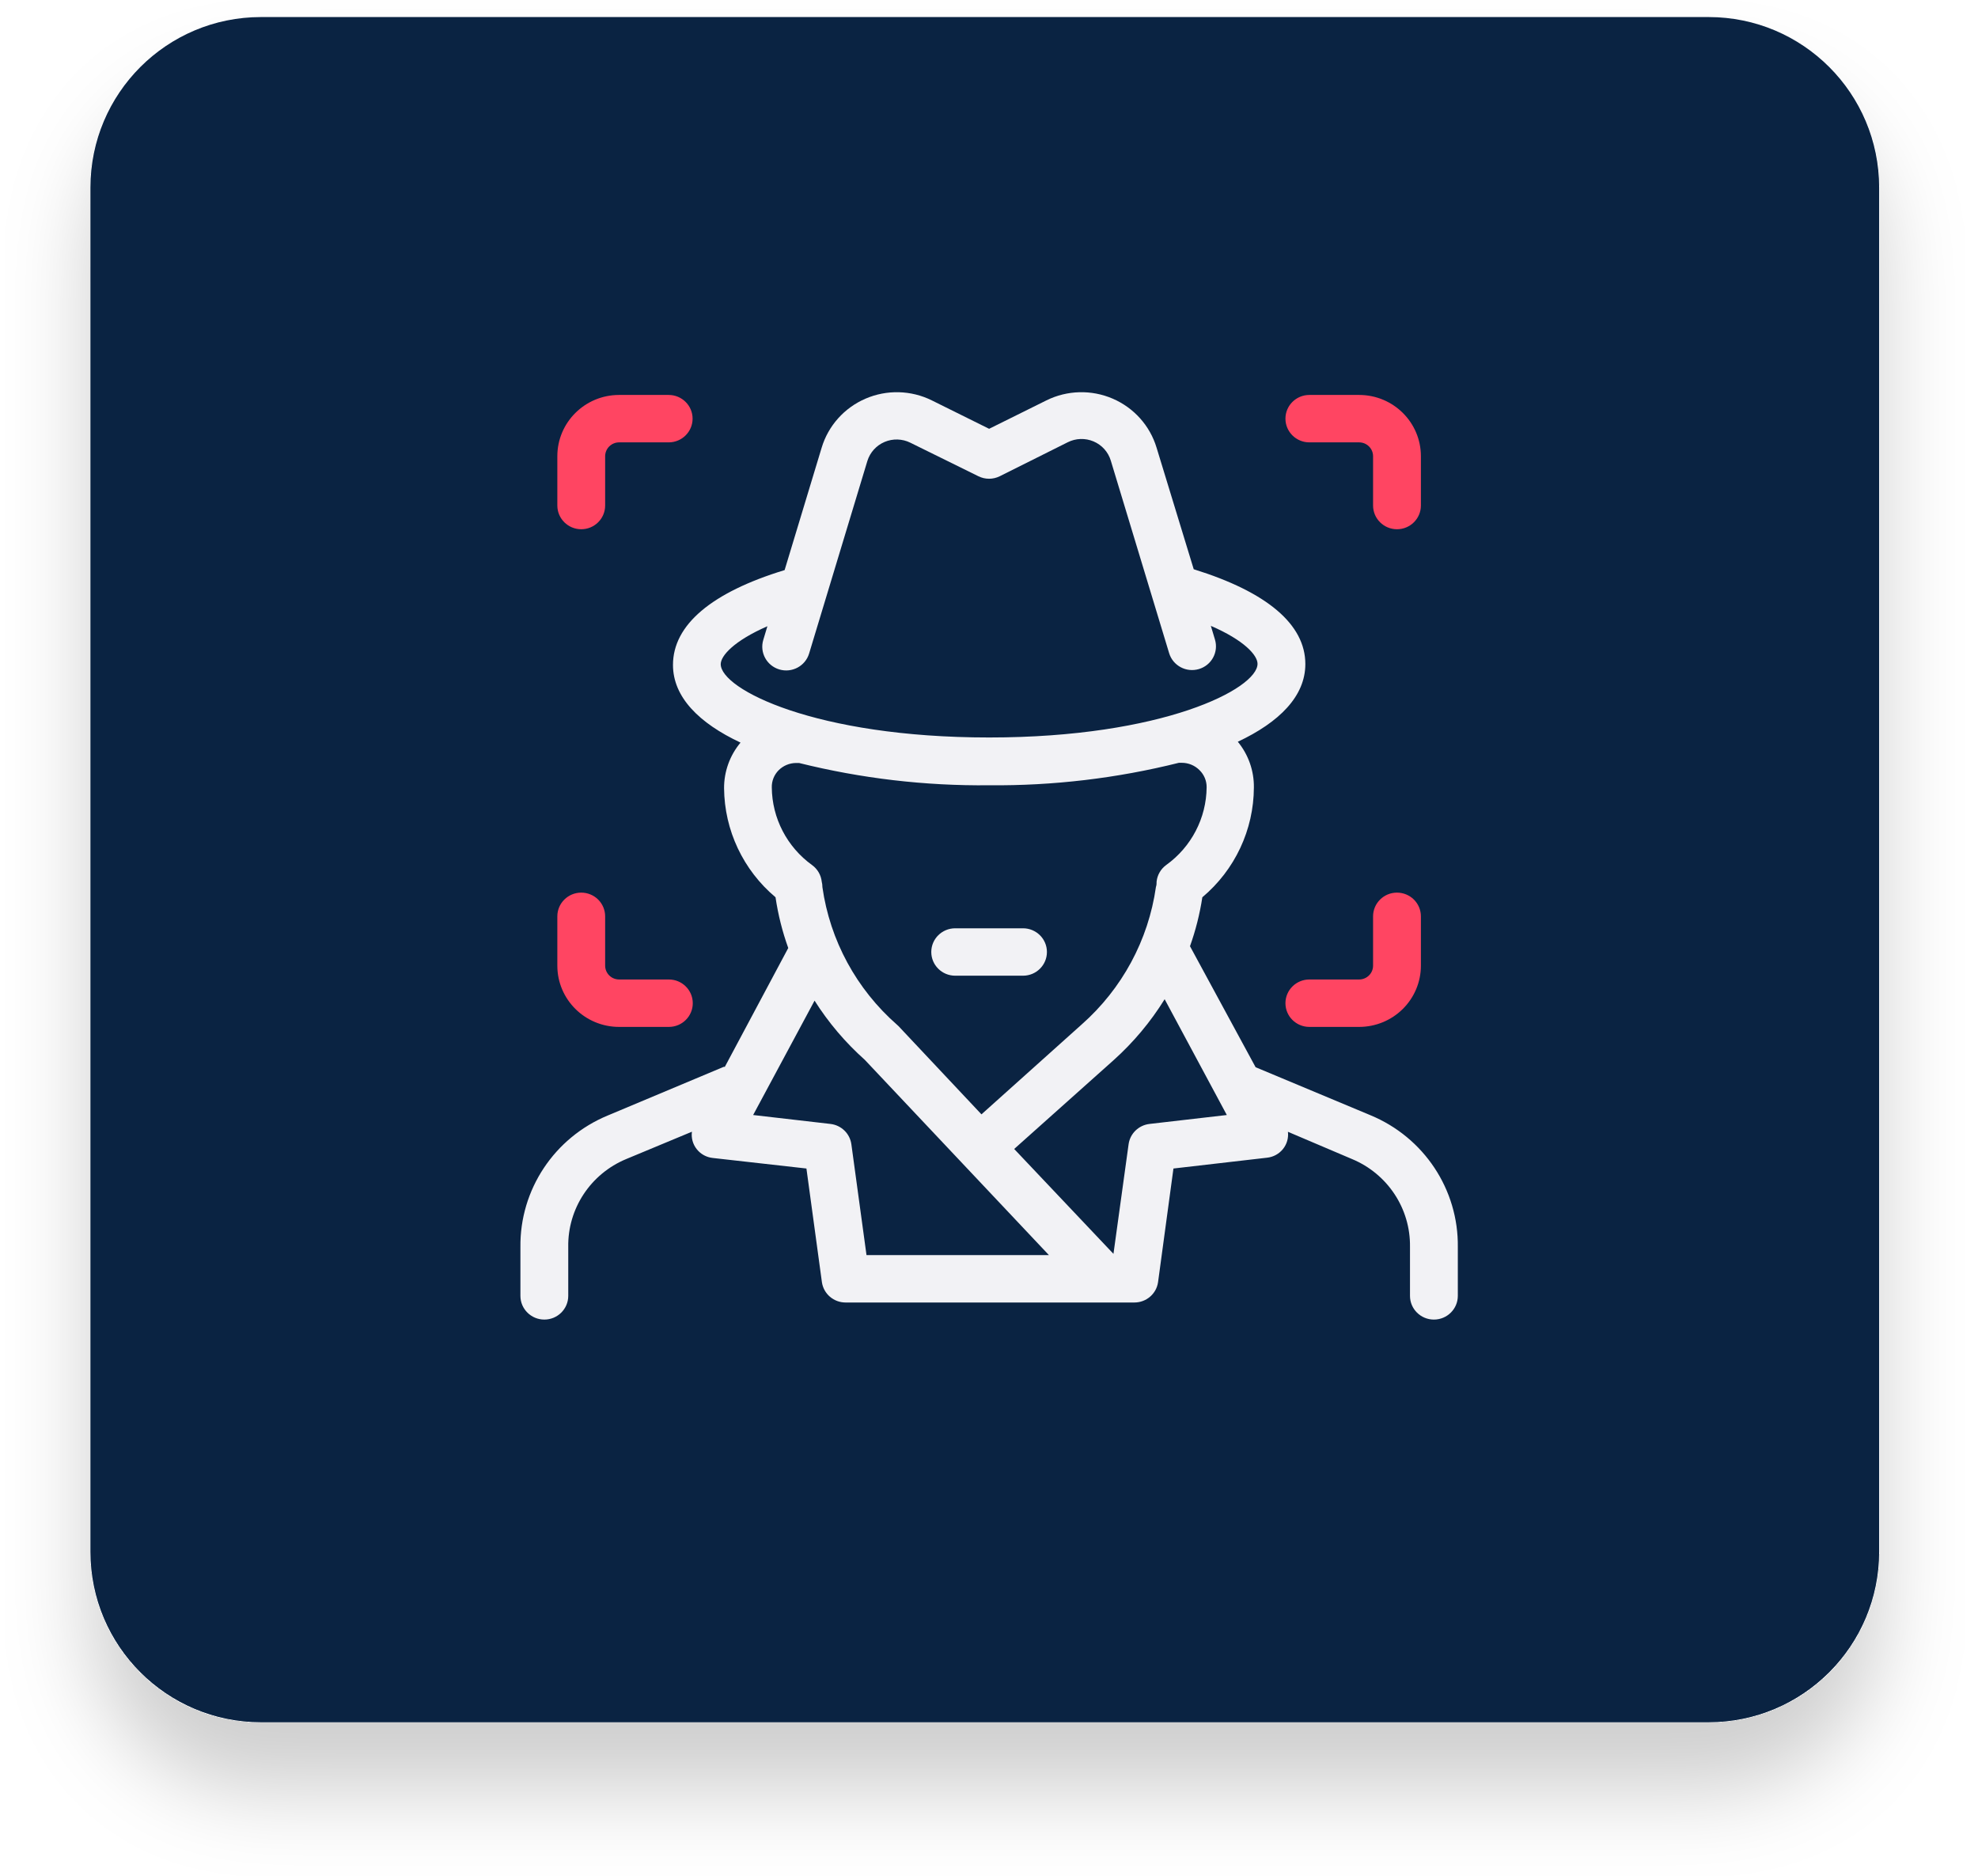
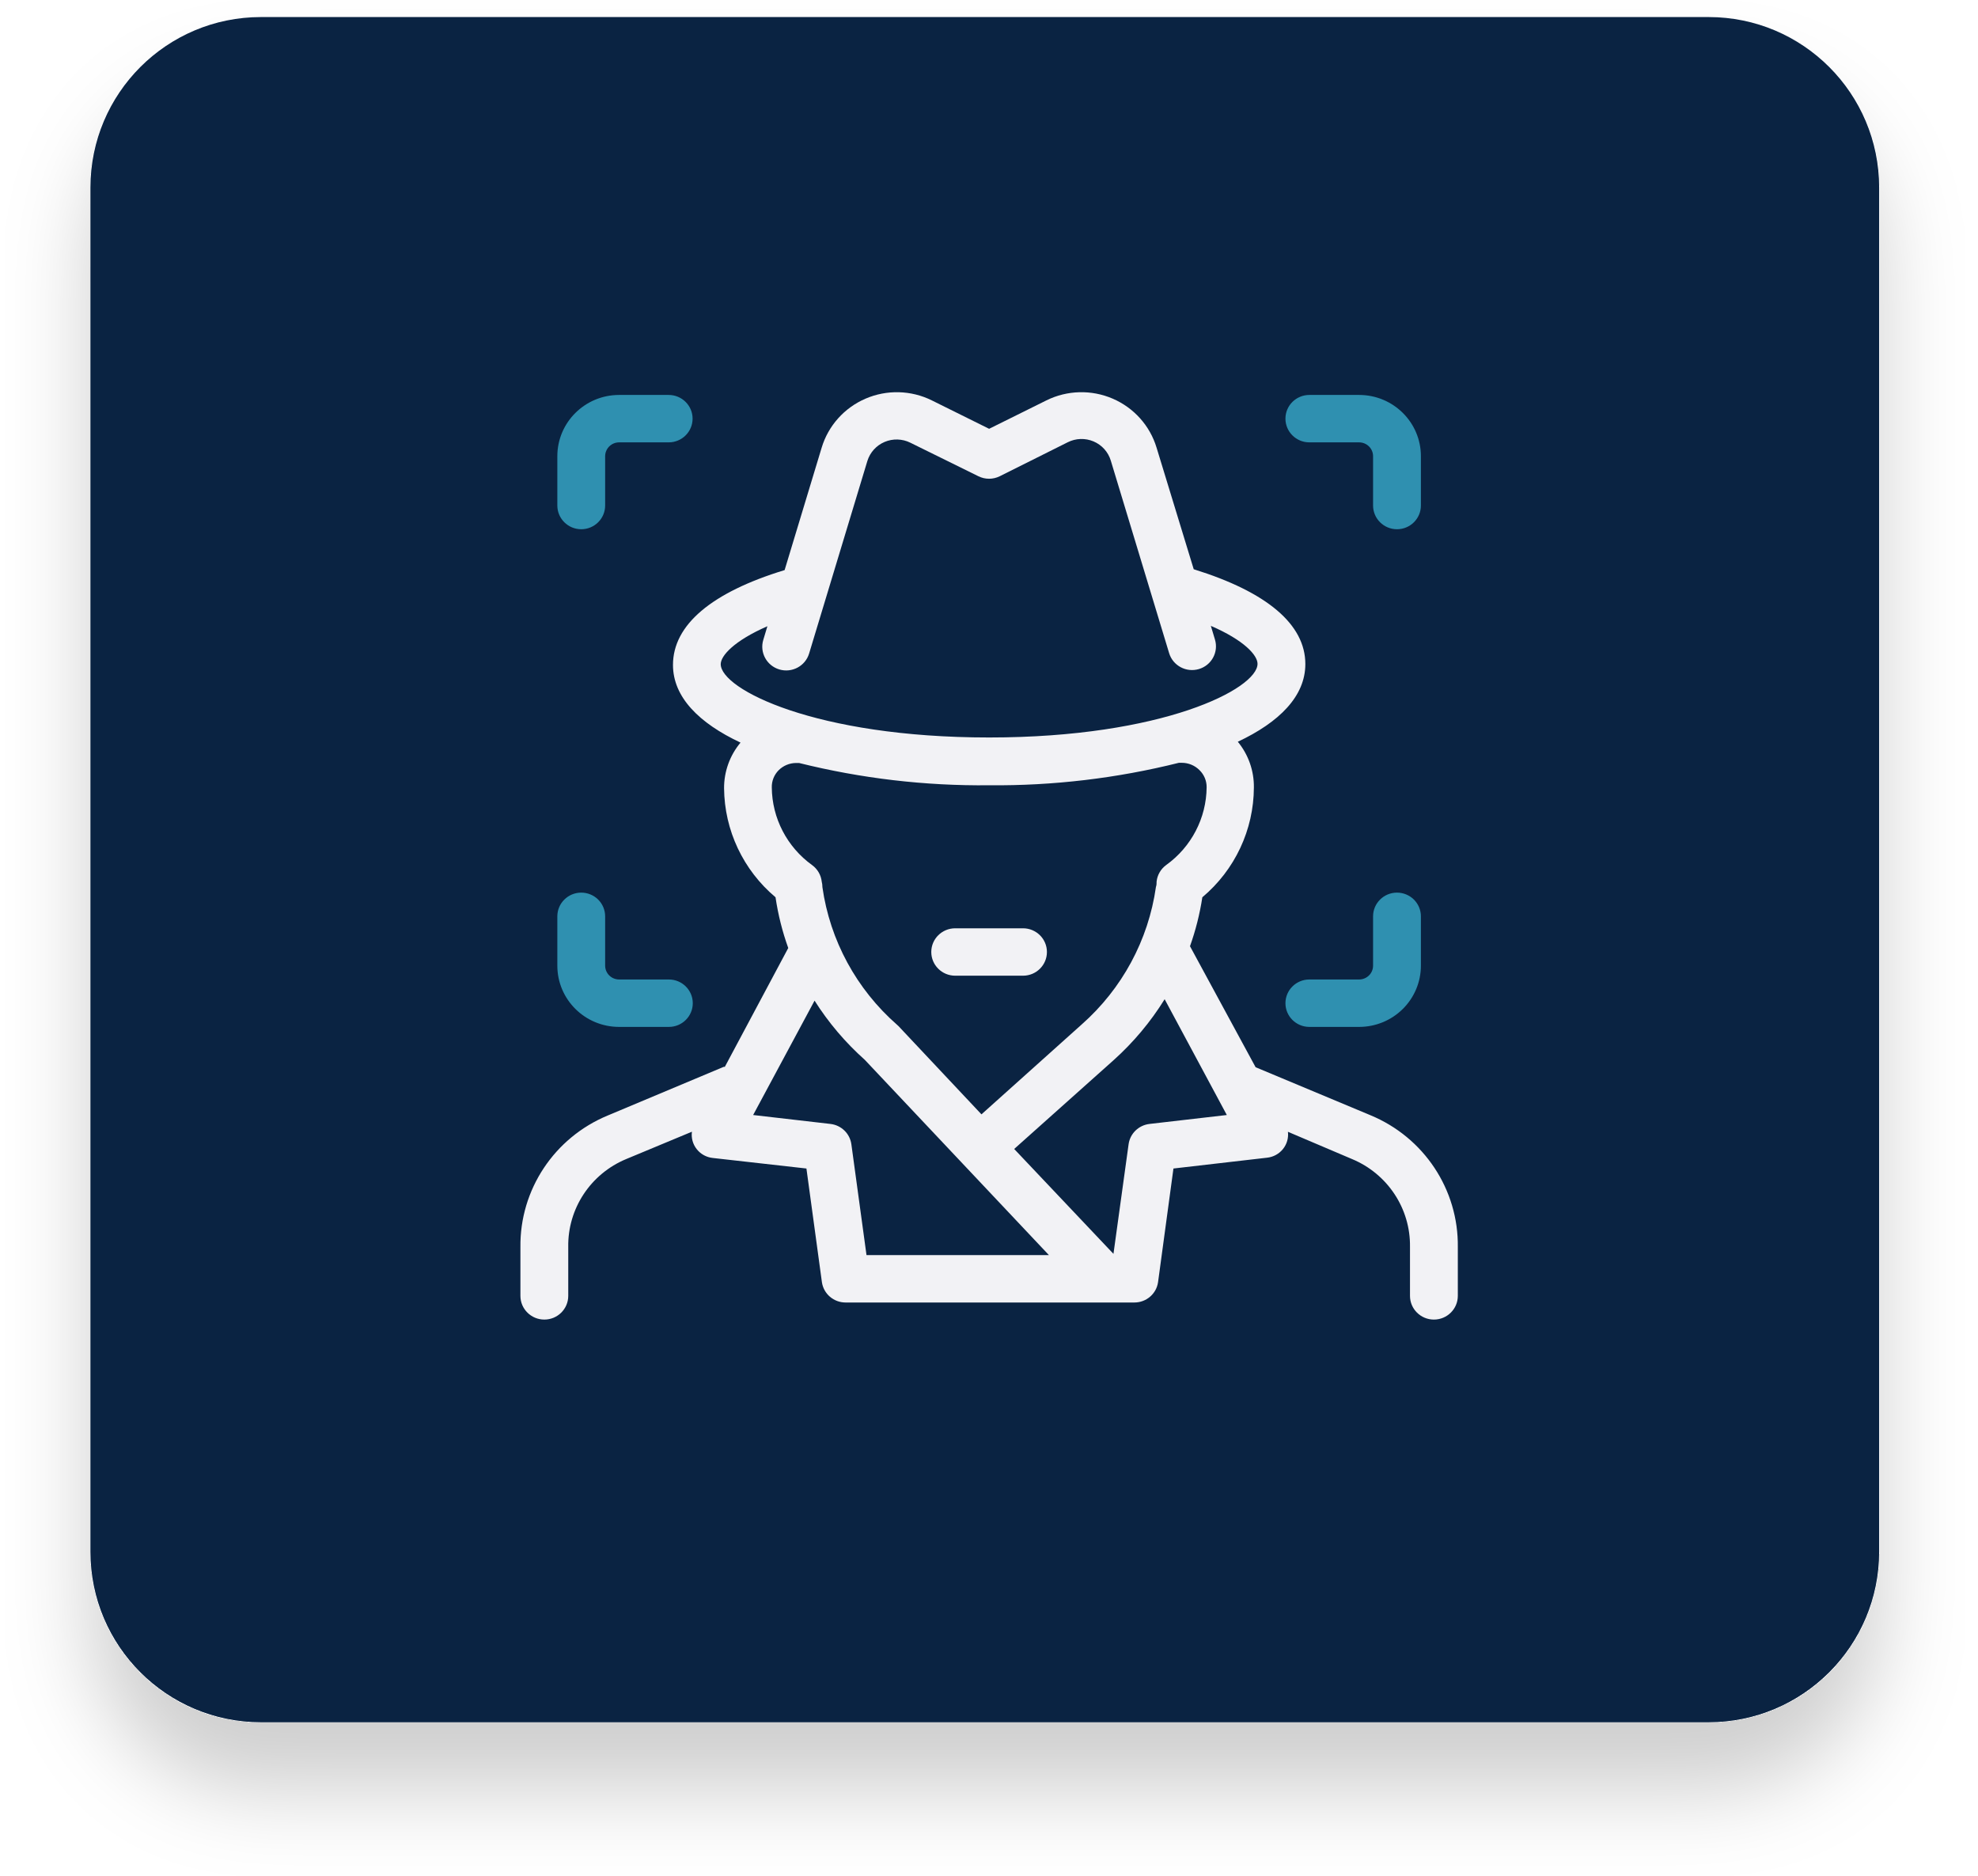
<svg xmlns="http://www.w3.org/2000/svg" width="116" height="110" viewBox="0 0 116 110" fill="none">
  <g filter="url(#filter0_d_58_524)">
    <rect x="5.303" y="1" width="104.9" height="100" rx="10" fill="#0A2342" />
  </g>
  <path d="M56.018 57.218H59.995C60.769 57.218 61.397 56.596 61.397 55.828C61.397 55.06 60.769 54.438 59.995 54.438H56.018C55.243 54.438 54.615 55.06 54.615 55.828C54.615 56.596 55.243 57.218 56.018 57.218Z" fill="#F2F2F5" />
  <path d="M80.367 65.399L73.635 62.585L69.787 55.489C70.12 54.557 70.362 53.596 70.511 52.619C72.421 51.015 73.526 48.661 73.534 46.179C73.546 45.203 73.213 44.255 72.592 43.498C75.026 42.353 76.552 40.829 76.552 38.943C76.552 36.619 74.308 34.717 70.006 33.382L67.829 26.258C67.442 24.968 66.499 23.914 65.254 23.378C64.009 22.841 62.588 22.878 61.373 23.477L58.007 25.146L54.641 23.477C53.426 22.878 52.005 22.841 50.76 23.378C49.515 23.914 48.572 24.968 48.185 26.258L46.014 33.432C41.728 34.739 39.467 36.647 39.467 38.993C39.467 40.884 40.999 42.408 43.428 43.548C42.8 44.3 42.459 45.247 42.463 46.223C42.483 48.689 43.584 51.024 45.481 52.619C45.63 53.633 45.88 54.629 46.227 55.594L42.508 62.563H42.441L35.642 65.416C32.505 66.714 30.478 69.771 30.52 73.141V75.994C30.52 76.761 31.148 77.384 31.923 77.384C32.697 77.384 33.325 76.761 33.325 75.994V73.129C33.287 70.88 34.636 68.836 36.73 67.968L40.578 66.367C40.529 66.733 40.631 67.103 40.862 67.393C41.092 67.683 41.431 67.868 41.801 67.907L47.293 68.525L48.202 75.198C48.304 75.881 48.897 76.385 49.593 76.383H66.522C67.218 76.385 67.811 75.881 67.913 75.198L68.817 68.525L74.308 67.891C74.674 67.852 75.009 67.669 75.239 67.384C75.469 67.099 75.574 66.735 75.531 66.372L79.284 67.968C81.375 68.836 82.723 70.877 82.689 73.124V75.994C82.689 76.761 83.317 77.384 84.091 77.384C84.866 77.384 85.494 76.761 85.494 75.994V73.141C85.541 69.764 83.511 66.699 80.367 65.399ZM42.267 38.949C42.267 38.46 43.035 37.586 45.004 36.724L44.763 37.525C44.54 38.261 44.961 39.036 45.703 39.258C46.444 39.479 47.227 39.062 47.45 38.326L50.866 27.036C51.02 26.534 51.389 26.124 51.876 25.917C52.363 25.71 52.917 25.727 53.39 25.963L57.373 27.926C57.77 28.125 58.238 28.125 58.635 27.926L62.618 25.935C63.091 25.697 63.646 25.68 64.133 25.887C64.621 26.094 64.99 26.505 65.142 27.009L68.564 38.304C68.787 39.039 69.57 39.456 70.312 39.235C71.054 39.014 71.474 38.239 71.251 37.503L71.01 36.702C72.979 37.553 73.748 38.432 73.748 38.927C73.748 40.395 68.194 43.248 58.007 43.248C47.82 43.248 42.267 40.417 42.267 38.949ZM45.262 46.179C45.252 45.801 45.398 45.436 45.666 45.167C45.937 44.898 46.304 44.746 46.687 44.744C46.745 44.748 46.803 44.748 46.861 44.744C50.505 45.651 54.251 46.09 58.007 46.051C61.758 46.085 65.499 45.642 69.136 44.733C69.194 44.736 69.252 44.736 69.31 44.733C69.701 44.734 70.075 44.89 70.348 45.167C70.617 45.431 70.767 45.792 70.763 46.168C70.748 47.975 69.867 49.668 68.39 50.728C68.075 50.959 67.872 51.31 67.829 51.696C67.829 51.796 67.829 51.907 67.79 52.013C67.348 55.13 65.803 57.99 63.431 60.082L57.558 65.349L52.7 60.182L52.611 60.099C50.227 58.011 48.673 55.147 48.23 52.024C48.23 51.913 48.217 51.805 48.19 51.701C48.148 51.315 47.944 50.964 47.629 50.734C46.156 49.673 45.278 47.983 45.262 46.179ZM49.929 67.106C49.844 66.476 49.338 65.984 48.701 65.911L44.168 65.388L47.77 58.681C48.584 59.967 49.575 61.135 50.715 62.151L61.513 73.602H50.816L49.929 67.106ZM67.414 65.911C66.777 65.984 66.271 66.476 66.186 67.106L65.299 73.53L59.477 67.379L65.299 62.179C66.466 61.133 67.477 59.927 68.301 58.597L71.947 65.388L67.414 65.911Z" fill="#F2F2F5" />
-   <path d="M83.329 26.754C83.329 24.769 81.706 23.161 79.705 23.161H76.788C76.013 23.161 75.385 23.783 75.385 24.551C75.385 25.319 76.013 25.942 76.788 25.942H79.705C80.157 25.942 80.524 26.305 80.524 26.754V29.645C80.524 30.413 81.152 31.036 81.926 31.036C82.701 31.036 83.329 30.413 83.329 29.645V26.754Z" fill="#FF4562" />
-   <path d="M40.617 24.551C40.617 23.783 39.989 23.161 39.214 23.161H36.297C34.3 23.167 32.685 24.774 32.685 26.754V29.645C32.685 30.413 33.313 31.036 34.087 31.036C34.862 31.036 35.489 30.413 35.489 29.645V26.754C35.489 26.538 35.576 26.332 35.729 26.179C35.883 26.027 36.091 25.942 36.309 25.942H39.225C39.996 25.936 40.617 25.315 40.617 24.551Z" fill="#FF4562" />
-   <path d="M34.087 52.346C33.313 52.346 32.685 52.969 32.685 53.736V56.629C32.685 58.613 34.307 60.221 36.309 60.221H39.225C40 60.221 40.628 59.599 40.628 58.831C40.628 58.063 40 57.44 39.225 57.44H36.309C36.091 57.44 35.883 57.355 35.729 57.203C35.576 57.05 35.489 56.844 35.489 56.629V53.736C35.489 53.368 35.342 53.014 35.079 52.753C34.816 52.493 34.459 52.346 34.087 52.346Z" fill="#FF4562" />
-   <path d="M81.926 52.346C81.152 52.346 80.524 52.969 80.524 53.736V56.629C80.524 57.077 80.157 57.44 79.705 57.44H76.788C76.013 57.44 75.385 58.063 75.385 58.831C75.385 59.599 76.013 60.221 76.788 60.221H79.705C80.666 60.221 81.588 59.843 82.267 59.169C82.947 58.495 83.329 57.581 83.329 56.629V53.736C83.329 53.368 83.181 53.014 82.918 52.753C82.655 52.493 82.298 52.346 81.926 52.346Z" fill="#FF4562" />
+   <path d="M83.329 26.754C83.329 24.769 81.706 23.161 79.705 23.161H76.788C76.013 23.161 75.385 23.783 75.385 24.551C75.385 25.319 76.013 25.942 76.788 25.942H79.705C80.157 25.942 80.524 26.305 80.524 26.754V29.645C80.524 30.413 81.152 31.036 81.926 31.036C82.701 31.036 83.329 30.413 83.329 29.645V26.754Z" fill="#2F90B0" />
+   <path d="M40.617 24.551C40.617 23.783 39.989 23.161 39.214 23.161H36.297C34.3 23.167 32.685 24.774 32.685 26.754V29.645C32.685 30.413 33.313 31.036 34.087 31.036C34.862 31.036 35.489 30.413 35.489 29.645V26.754C35.489 26.538 35.576 26.332 35.729 26.179C35.883 26.027 36.091 25.942 36.309 25.942H39.225C39.996 25.936 40.617 25.315 40.617 24.551Z" fill="#2F90B0" />
+   <path d="M34.087 52.346C33.313 52.346 32.685 52.969 32.685 53.736V56.629C32.685 58.613 34.307 60.221 36.309 60.221H39.225C40 60.221 40.628 59.599 40.628 58.831C40.628 58.063 40 57.44 39.225 57.44H36.309C36.091 57.44 35.883 57.355 35.729 57.203C35.576 57.05 35.489 56.844 35.489 56.629V53.736C35.489 53.368 35.342 53.014 35.079 52.753C34.816 52.493 34.459 52.346 34.087 52.346Z" fill="#2F90B0" />
+   <path d="M81.926 52.346C81.152 52.346 80.524 52.969 80.524 53.736V56.629C80.524 57.077 80.157 57.44 79.705 57.44H76.788C76.013 57.44 75.385 58.063 75.385 58.831C75.385 59.599 76.013 60.221 76.788 60.221H79.705C80.666 60.221 81.588 59.843 82.267 59.169C82.947 58.495 83.329 57.581 83.329 56.629V53.736C83.329 53.368 83.181 53.014 82.918 52.753C82.655 52.493 82.298 52.346 81.926 52.346Z" fill="#2F90B0" />
  <defs>
    <filter id="filter0_d_58_524" x="0.303" y="0" width="114.9" height="110" filterUnits="userSpaceOnUse" color-interpolation-filters="sRGB">
      <feFlood flood-opacity="0" result="BackgroundImageFix" />
      <feColorMatrix in="SourceAlpha" type="matrix" values="0 0 0 0 0 0 0 0 0 0 0 0 0 0 0 0 0 0 127 0" result="hardAlpha" />
      <feOffset dy="4" />
      <feGaussianBlur stdDeviation="2.5" />
      <feComposite in2="hardAlpha" operator="out" />
      <feColorMatrix type="matrix" values="0 0 0 0 0 0 0 0 0 0 0 0 0 0 0 0 0 0 0.19 0" />
      <feBlend mode="normal" in2="BackgroundImageFix" result="effect1_dropShadow_58_524" />
      <feBlend mode="normal" in="SourceGraphic" in2="effect1_dropShadow_58_524" result="shape" />
    </filter>
  </defs>
</svg>
